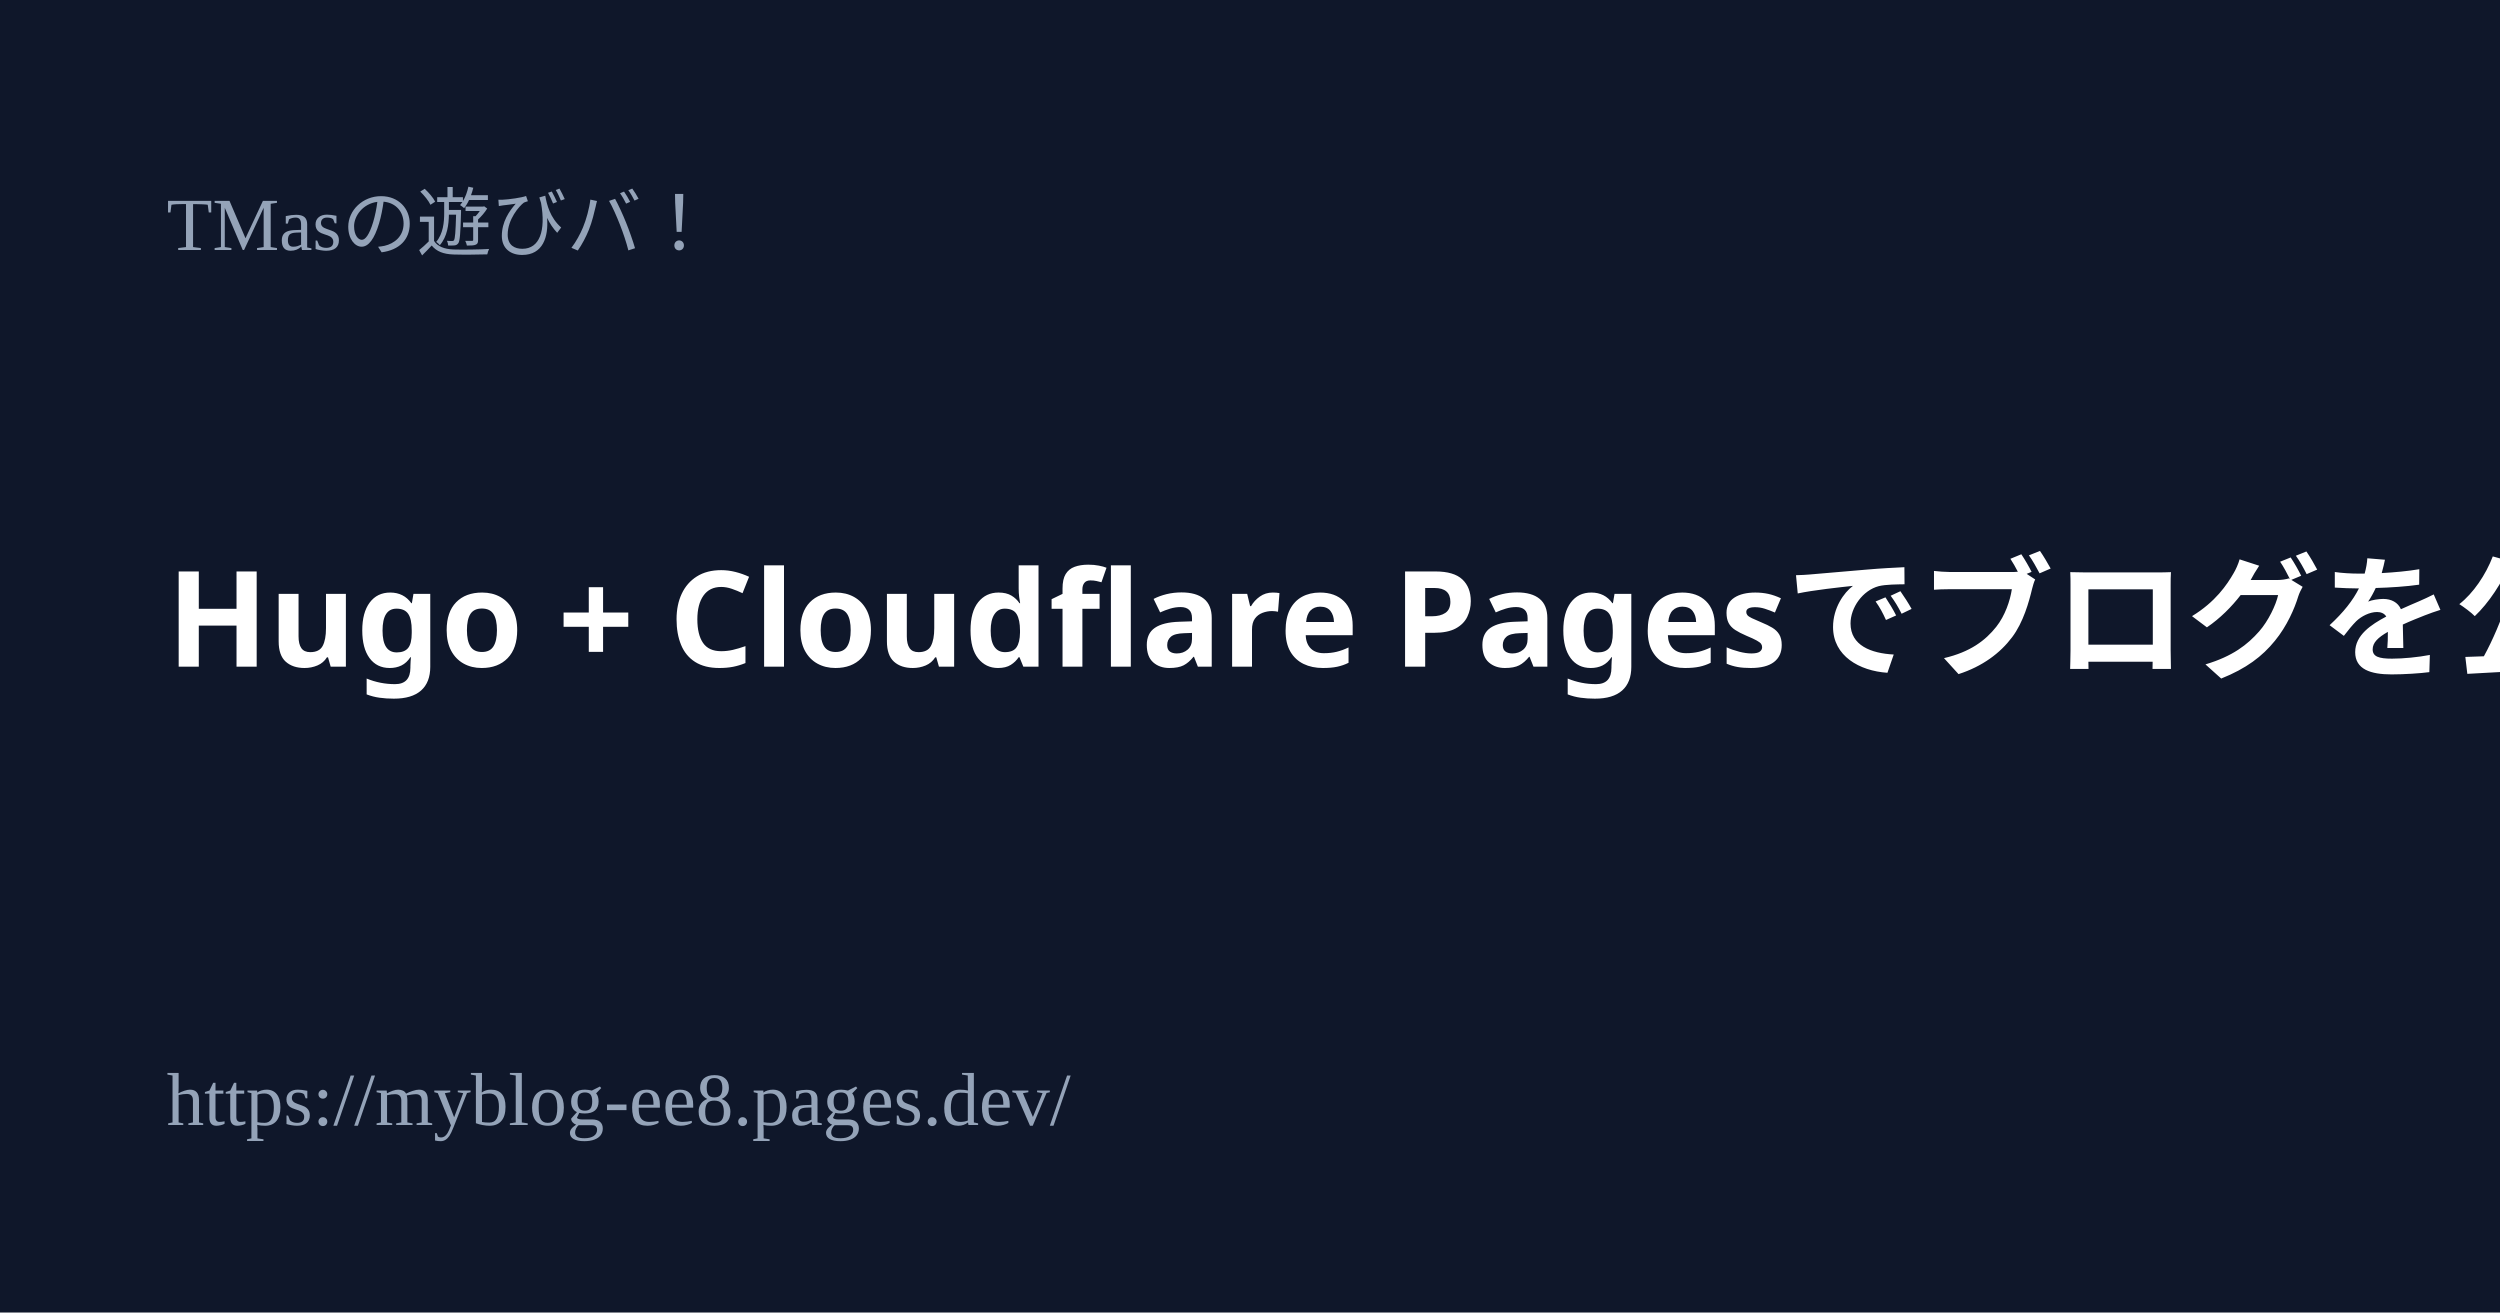
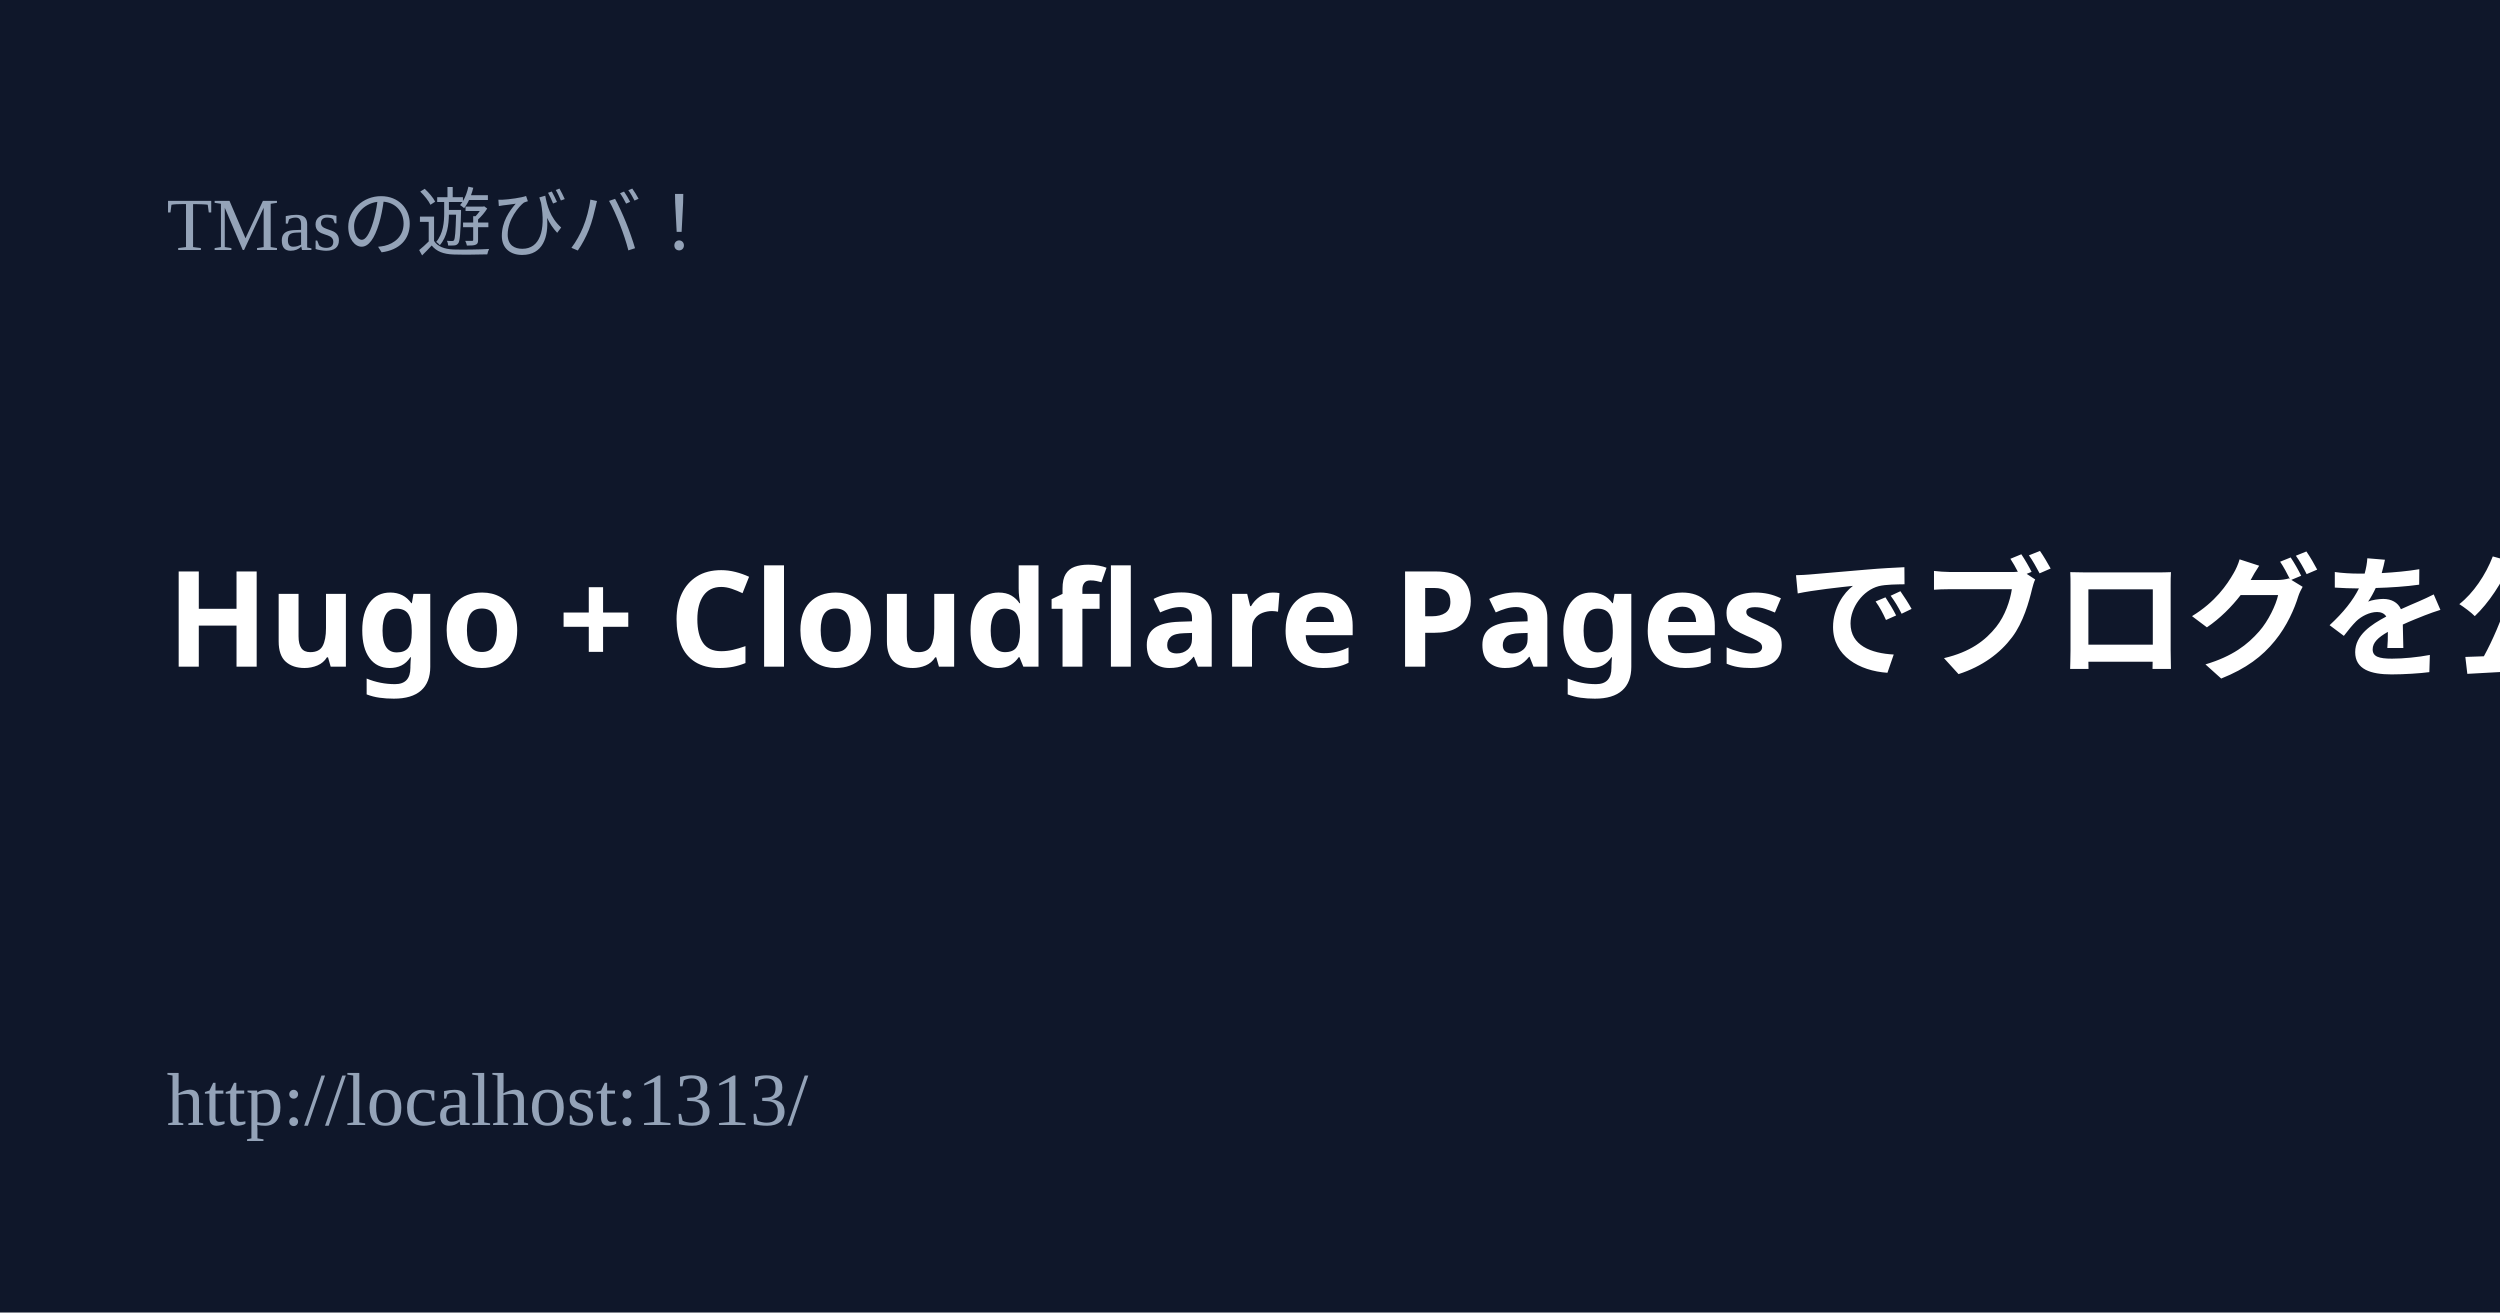
<svg xmlns="http://www.w3.org/2000/svg" width="1200" height="630">
  <style>
.title {
  font-size: 64px;
  fill: white;
  font-family: sans-serif;
  font-weight: bold;
}

.site {
  font-size: 36px;
  fill: #94a3b8;
}
</style>
  <rect width="1200" height="630" fill="#0f172a" />
  <text x="80" y="120" class="site">
TMasの遊びバ！
</text>
  <text x="80" y="320" class="title">
Hugo + Cloudflare Pagesでブログを公開するまでの記録
</text>
  <text x="80" y="540" class="site">
- https://myblog-ee8.pages.dev/
+ http://localhost:1313/
</text>
</svg>
